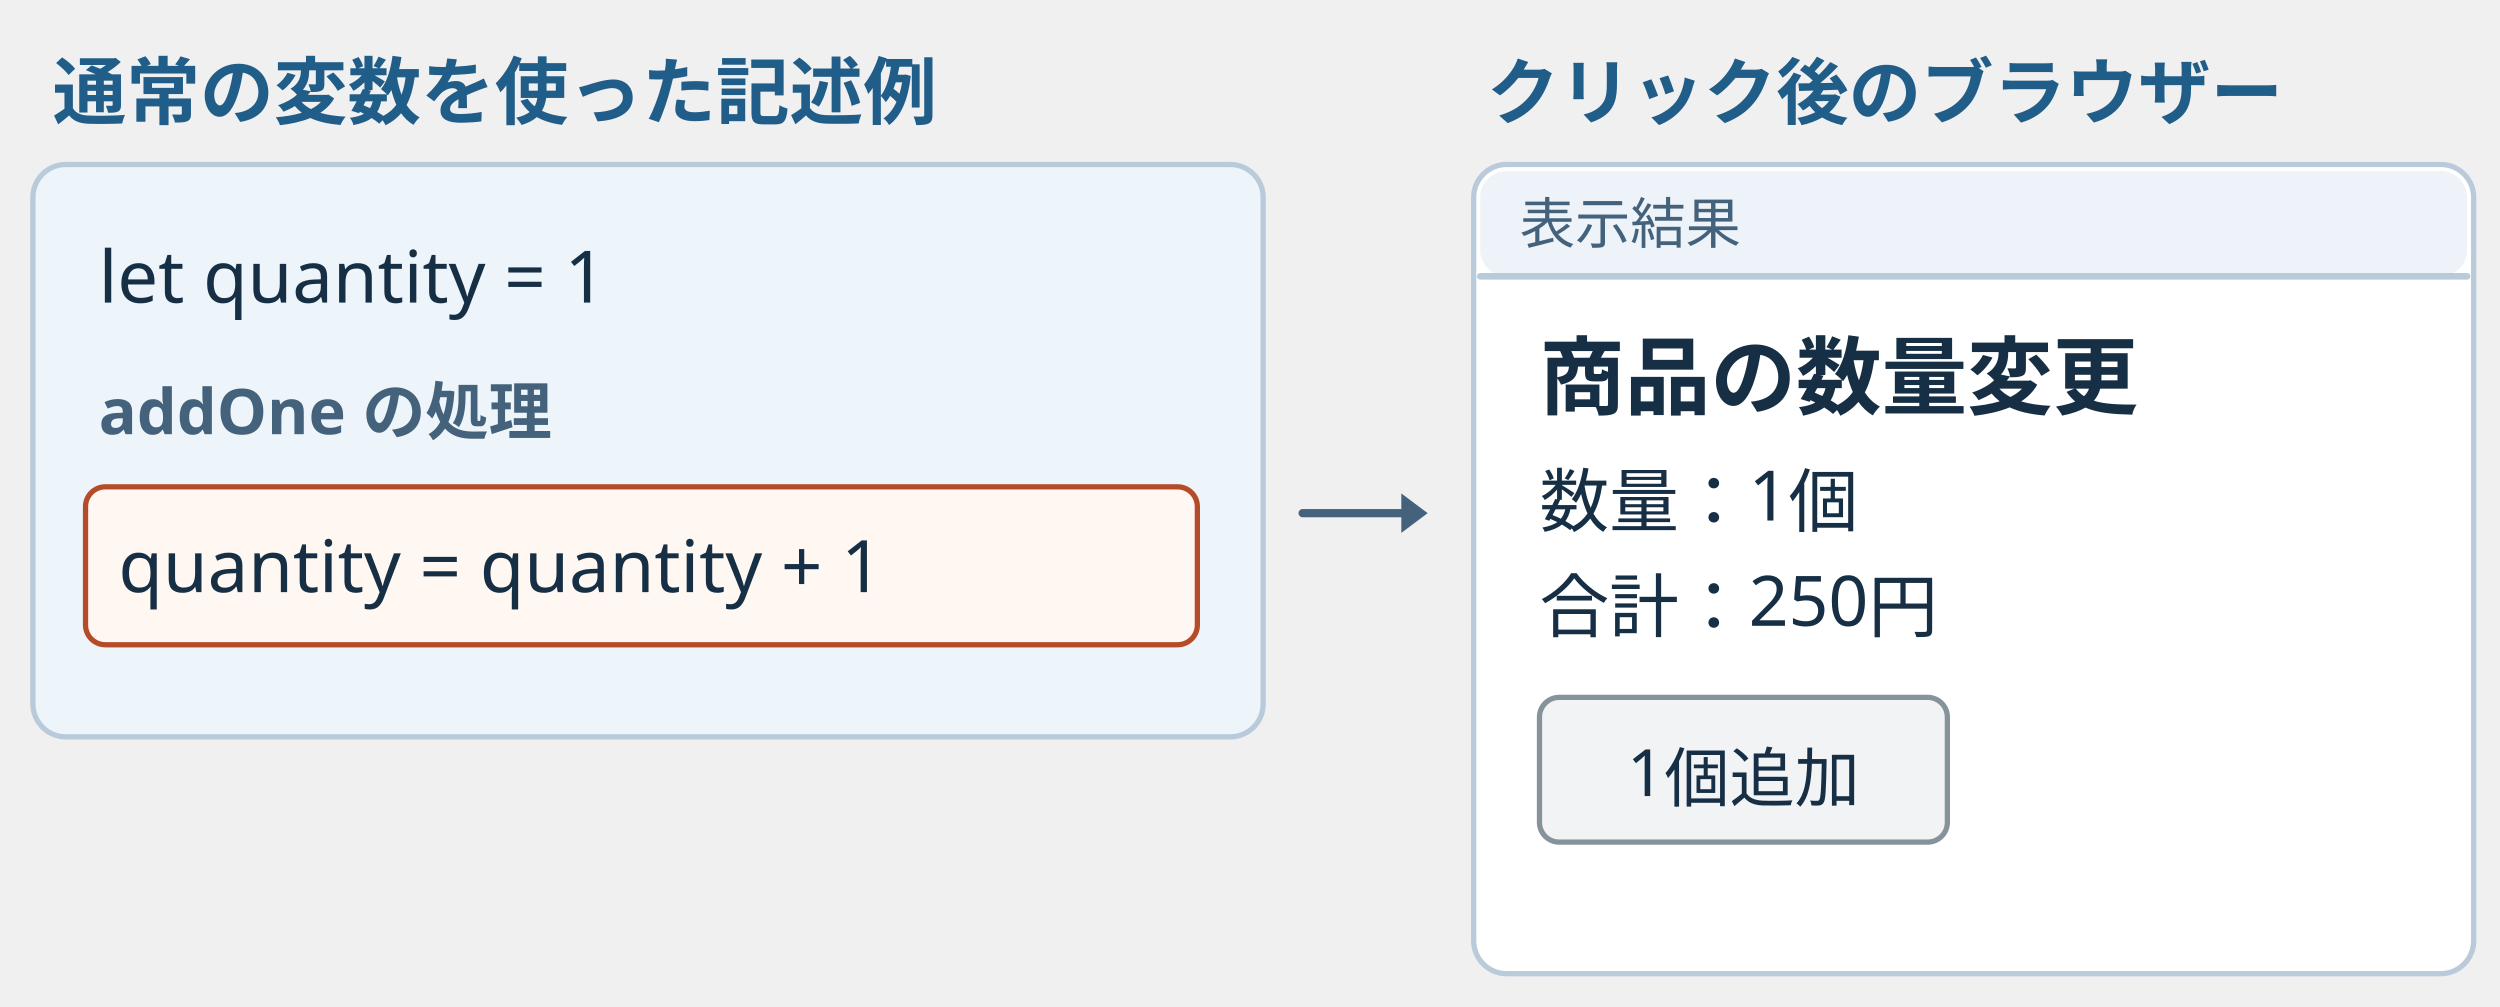
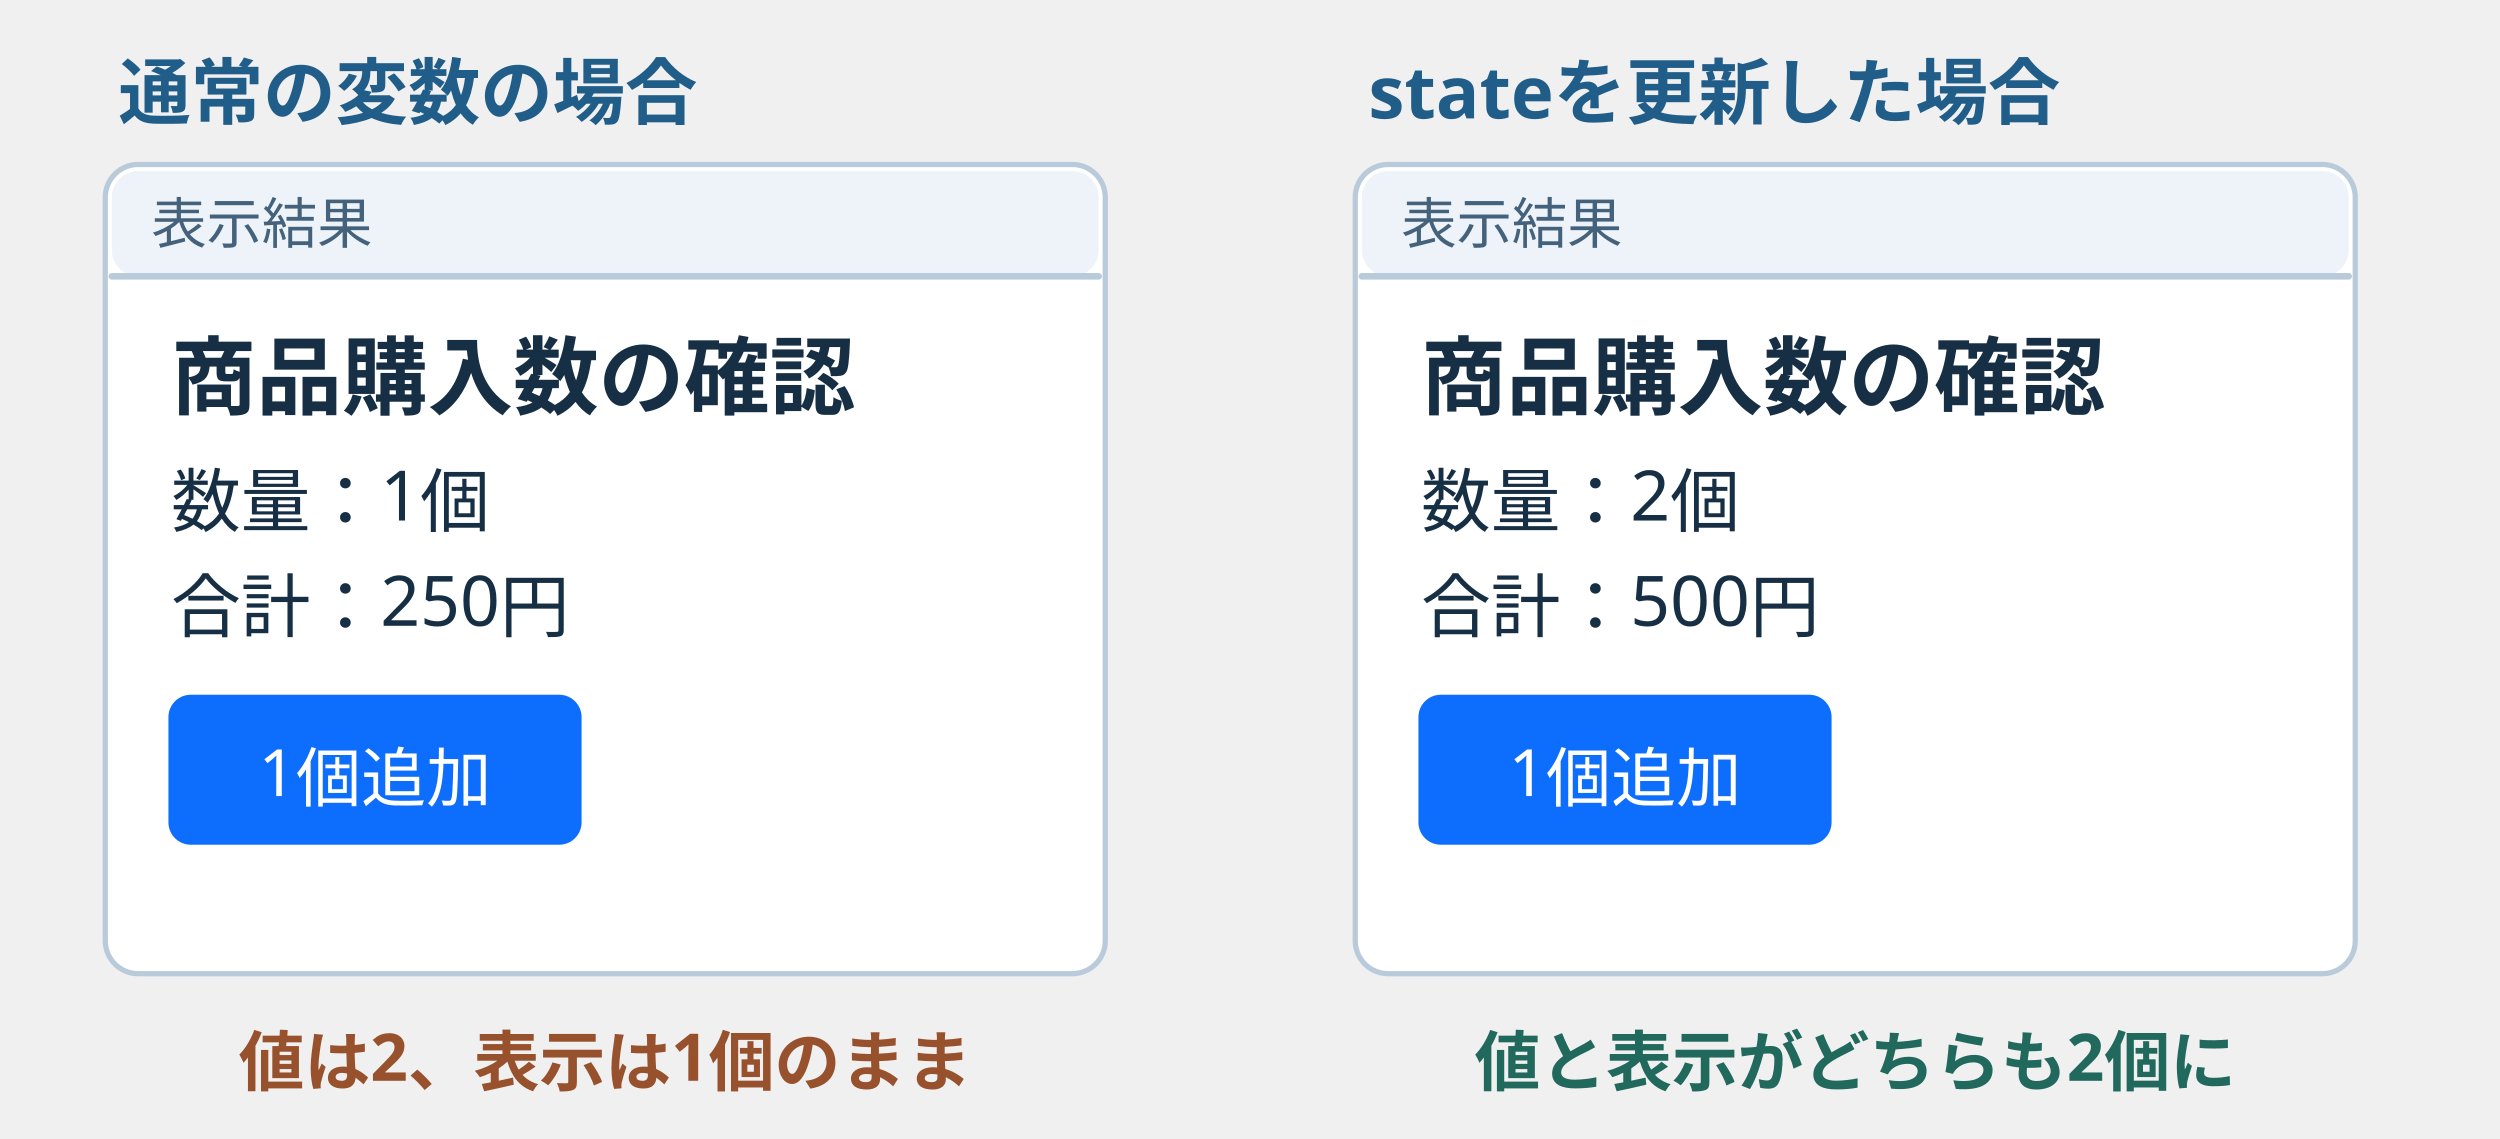
- <svg xmlns="http://www.w3.org/2000/svg" viewBox="0 0 380 153" width="380" height="153">
-   <text x="8" y="18" fill="#215d89" font-family="Meiryo" font-size="11.2" font-weight="700" text-anchor="start">通常の変数を使った記述例</text>
-   <rect x="5" y="25" width="187" height="87" rx="5" fill="#edf4fa" stroke="#b9cada" stroke-width="0.8" />
-   <text x="15" y="46" fill="#172f44" font-family="MS Gothic" font-size="11" font-weight="400" text-anchor="start">let quantity = 1</text>
-   <text x="15" y="66" fill="#44627b" font-family="Meiryo" font-size="9.6" font-weight="700" text-anchor="start">addOne の処理</text>
-   <rect x="13" y="74" width="169" height="24" rx="3" fill="#fff7f2" stroke="#b54c29" stroke-width="0.8" />
-   <text x="18" y="90" fill="#172f44" font-family="MS Gothic" font-size="11" font-weight="400" text-anchor="start">quantity = quantity + 1</text>
-   <polyline points="198,78 213,78" fill="none" stroke="#44627b" stroke-width="1.25" stroke-linecap="round" stroke-linejoin="round" />
-   <path d="M213 75l4 3l-4 3Z" fill="#44627b" />
-   <text x="226" y="18" fill="#215d89" font-family="Meiryo" font-size="11" font-weight="700" text-anchor="start">クリック後のブラウザー</text>
-   <rect x="224" y="25" width="152" height="123" rx="5" fill="#ffffff" stroke="#b9cada" stroke-width="0.8" />
-   <rect x="225" y="26" width="150" height="16" rx="4" fill="#edf3f8" stroke="none" stroke-width="0.8" />
-   <polyline points="225,42 375,42" fill="none" stroke="#b9cada" stroke-width="1" stroke-linecap="round" stroke-linejoin="round" />
-   <text x="231" y="37" fill="#44627b" font-family="Meiryo" font-size="8.4" font-weight="400" text-anchor="start">表示結果</text>
-   <text x="234" y="62" fill="#172f44" font-family="Meiryo" font-size="13" font-weight="700" text-anchor="start">商品の数量変更</text>
-   <text x="234" y="80" fill="#172f44" font-family="Meiryo" font-size="10.6" font-weight="400" text-anchor="start">数量：1個</text>
-   <text x="234" y="96" fill="#172f44" font-family="Meiryo" font-size="10.6" font-weight="400" text-anchor="start">合計：250円</text>
-   <rect x="234" y="106" width="62" height="22" rx="3" fill="#f1f3f5" stroke="#87939b" stroke-width="0.8" />
-   <text x="265" y="121" fill="#172f44" font-family="Meiryo" font-size="9.9" font-weight="400" text-anchor="middle">1個追加</text>
+ <svg xmlns="http://www.w3.org/2000/svg" viewBox="0 0 380 173" width="380" height="173">
+   <g transform="translate(-208 0)">
+     <text x="226" y="18" fill="#215d89" font-family="Meiryo" font-size="11" font-weight="700" text-anchor="start">通常の変数の場合</text>
+     <rect x="224" y="25" width="152" height="123" rx="5" fill="#ffffff" stroke="#b9cada" stroke-width="0.8" />
+     <rect x="225" y="26" width="150" height="16" rx="4" fill="#edf3f8" stroke="none" stroke-width="0.8" />
+     <polyline points="225,42 375,42" fill="none" stroke="#b9cada" stroke-width="1" stroke-linecap="round" stroke-linejoin="round" />
+     <text x="231" y="37" fill="#44627b" font-family="Meiryo" font-size="8.4" font-weight="400" text-anchor="start">表示結果</text>
+     <text x="234" y="62" fill="#172f44" font-family="Meiryo" font-size="13" font-weight="700" text-anchor="start">商品購入数の確認</text>
+     <text x="234" y="80" fill="#172f44" font-family="Meiryo" font-size="10.6" font-weight="400" text-anchor="start">数量：1個</text>
+     <text x="234" y="96" fill="#172f44" font-family="Meiryo" font-size="10.6" font-weight="400" text-anchor="start">合計：250円</text>
+     <rect x="234" y="106" width="62" height="22" rx="3" fill="#0d6efd" stroke="#0d6efd" stroke-width="0.8" />
+     <text x="265" y="121" fill="#ffffff" font-family="Meiryo" font-size="9.9" font-weight="400" text-anchor="middle">1個追加</text>
+   </g>
+   <g transform="translate(-18 0)">
+     <text x="226" y="18" fill="#215d89" font-family="Meiryo" font-size="11" font-weight="700" text-anchor="start">stateを更新した場合</text>
+     <rect x="224" y="25" width="152" height="123" rx="5" fill="#ffffff" stroke="#b9cada" stroke-width="0.8" />
+     <rect x="225" y="26" width="150" height="16" rx="4" fill="#edf3f8" stroke="none" stroke-width="0.8" />
+     <polyline points="225,42 375,42" fill="none" stroke="#b9cada" stroke-width="1" stroke-linecap="round" stroke-linejoin="round" />
+     <text x="231" y="37" fill="#44627b" font-family="Meiryo" font-size="8.4" font-weight="400" text-anchor="start">表示結果</text>
+     <text x="234" y="62" fill="#172f44" font-family="Meiryo" font-size="13" font-weight="700" text-anchor="start">商品購入数の確認</text>
+     <text x="234" y="80" fill="#172f44" font-family="Meiryo" font-size="10.6" font-weight="400" text-anchor="start">数量：2個</text>
+     <text x="234" y="96" fill="#172f44" font-family="Meiryo" font-size="10.6" font-weight="400" text-anchor="start">合計：500円</text>
+     <rect x="234" y="106" width="62" height="22" rx="3" fill="#0d6efd" stroke="#0d6efd" stroke-width="0.8" />
+     <text x="265" y="121" fill="#ffffff" font-family="Meiryo" font-size="9.9" font-weight="400" text-anchor="middle">1個追加</text>
+   </g>
+   <text x="92" y="165" fill="#98512d" font-family="Meiryo" font-size="10" font-weight="700" text-anchor="middle">値は2、表示は1個のまま</text>
+   <text x="282" y="165" fill="#21685d" font-family="Meiryo" font-size="10" font-weight="700" text-anchor="middle">値と表示がどちらも2個に</text>
</svg>
